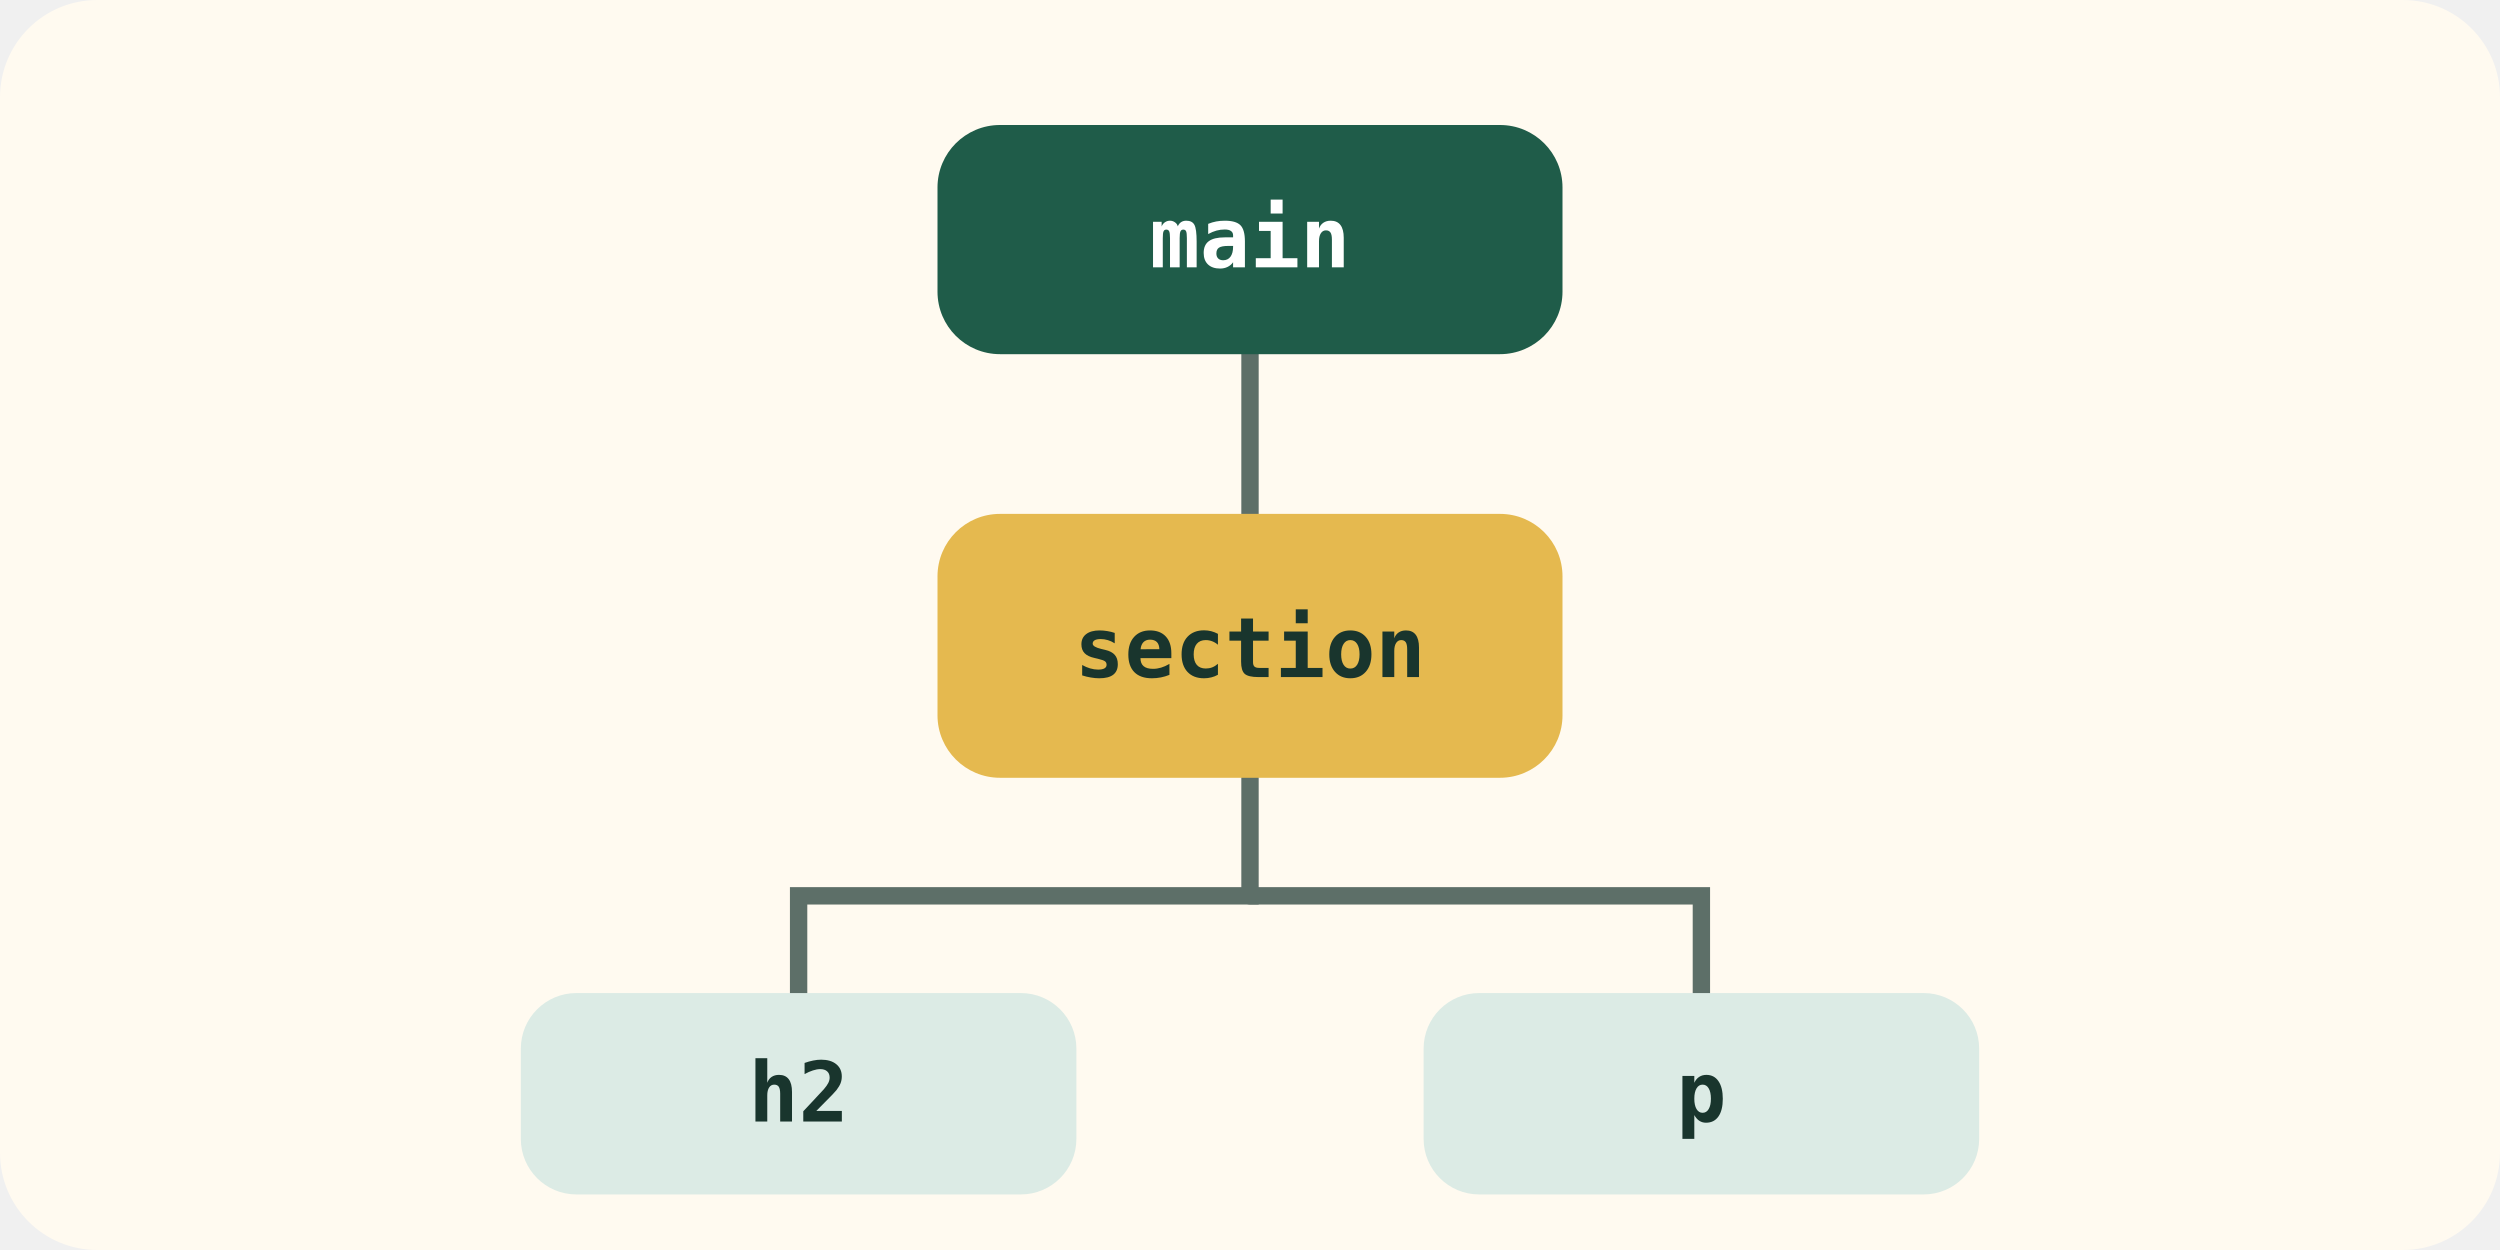
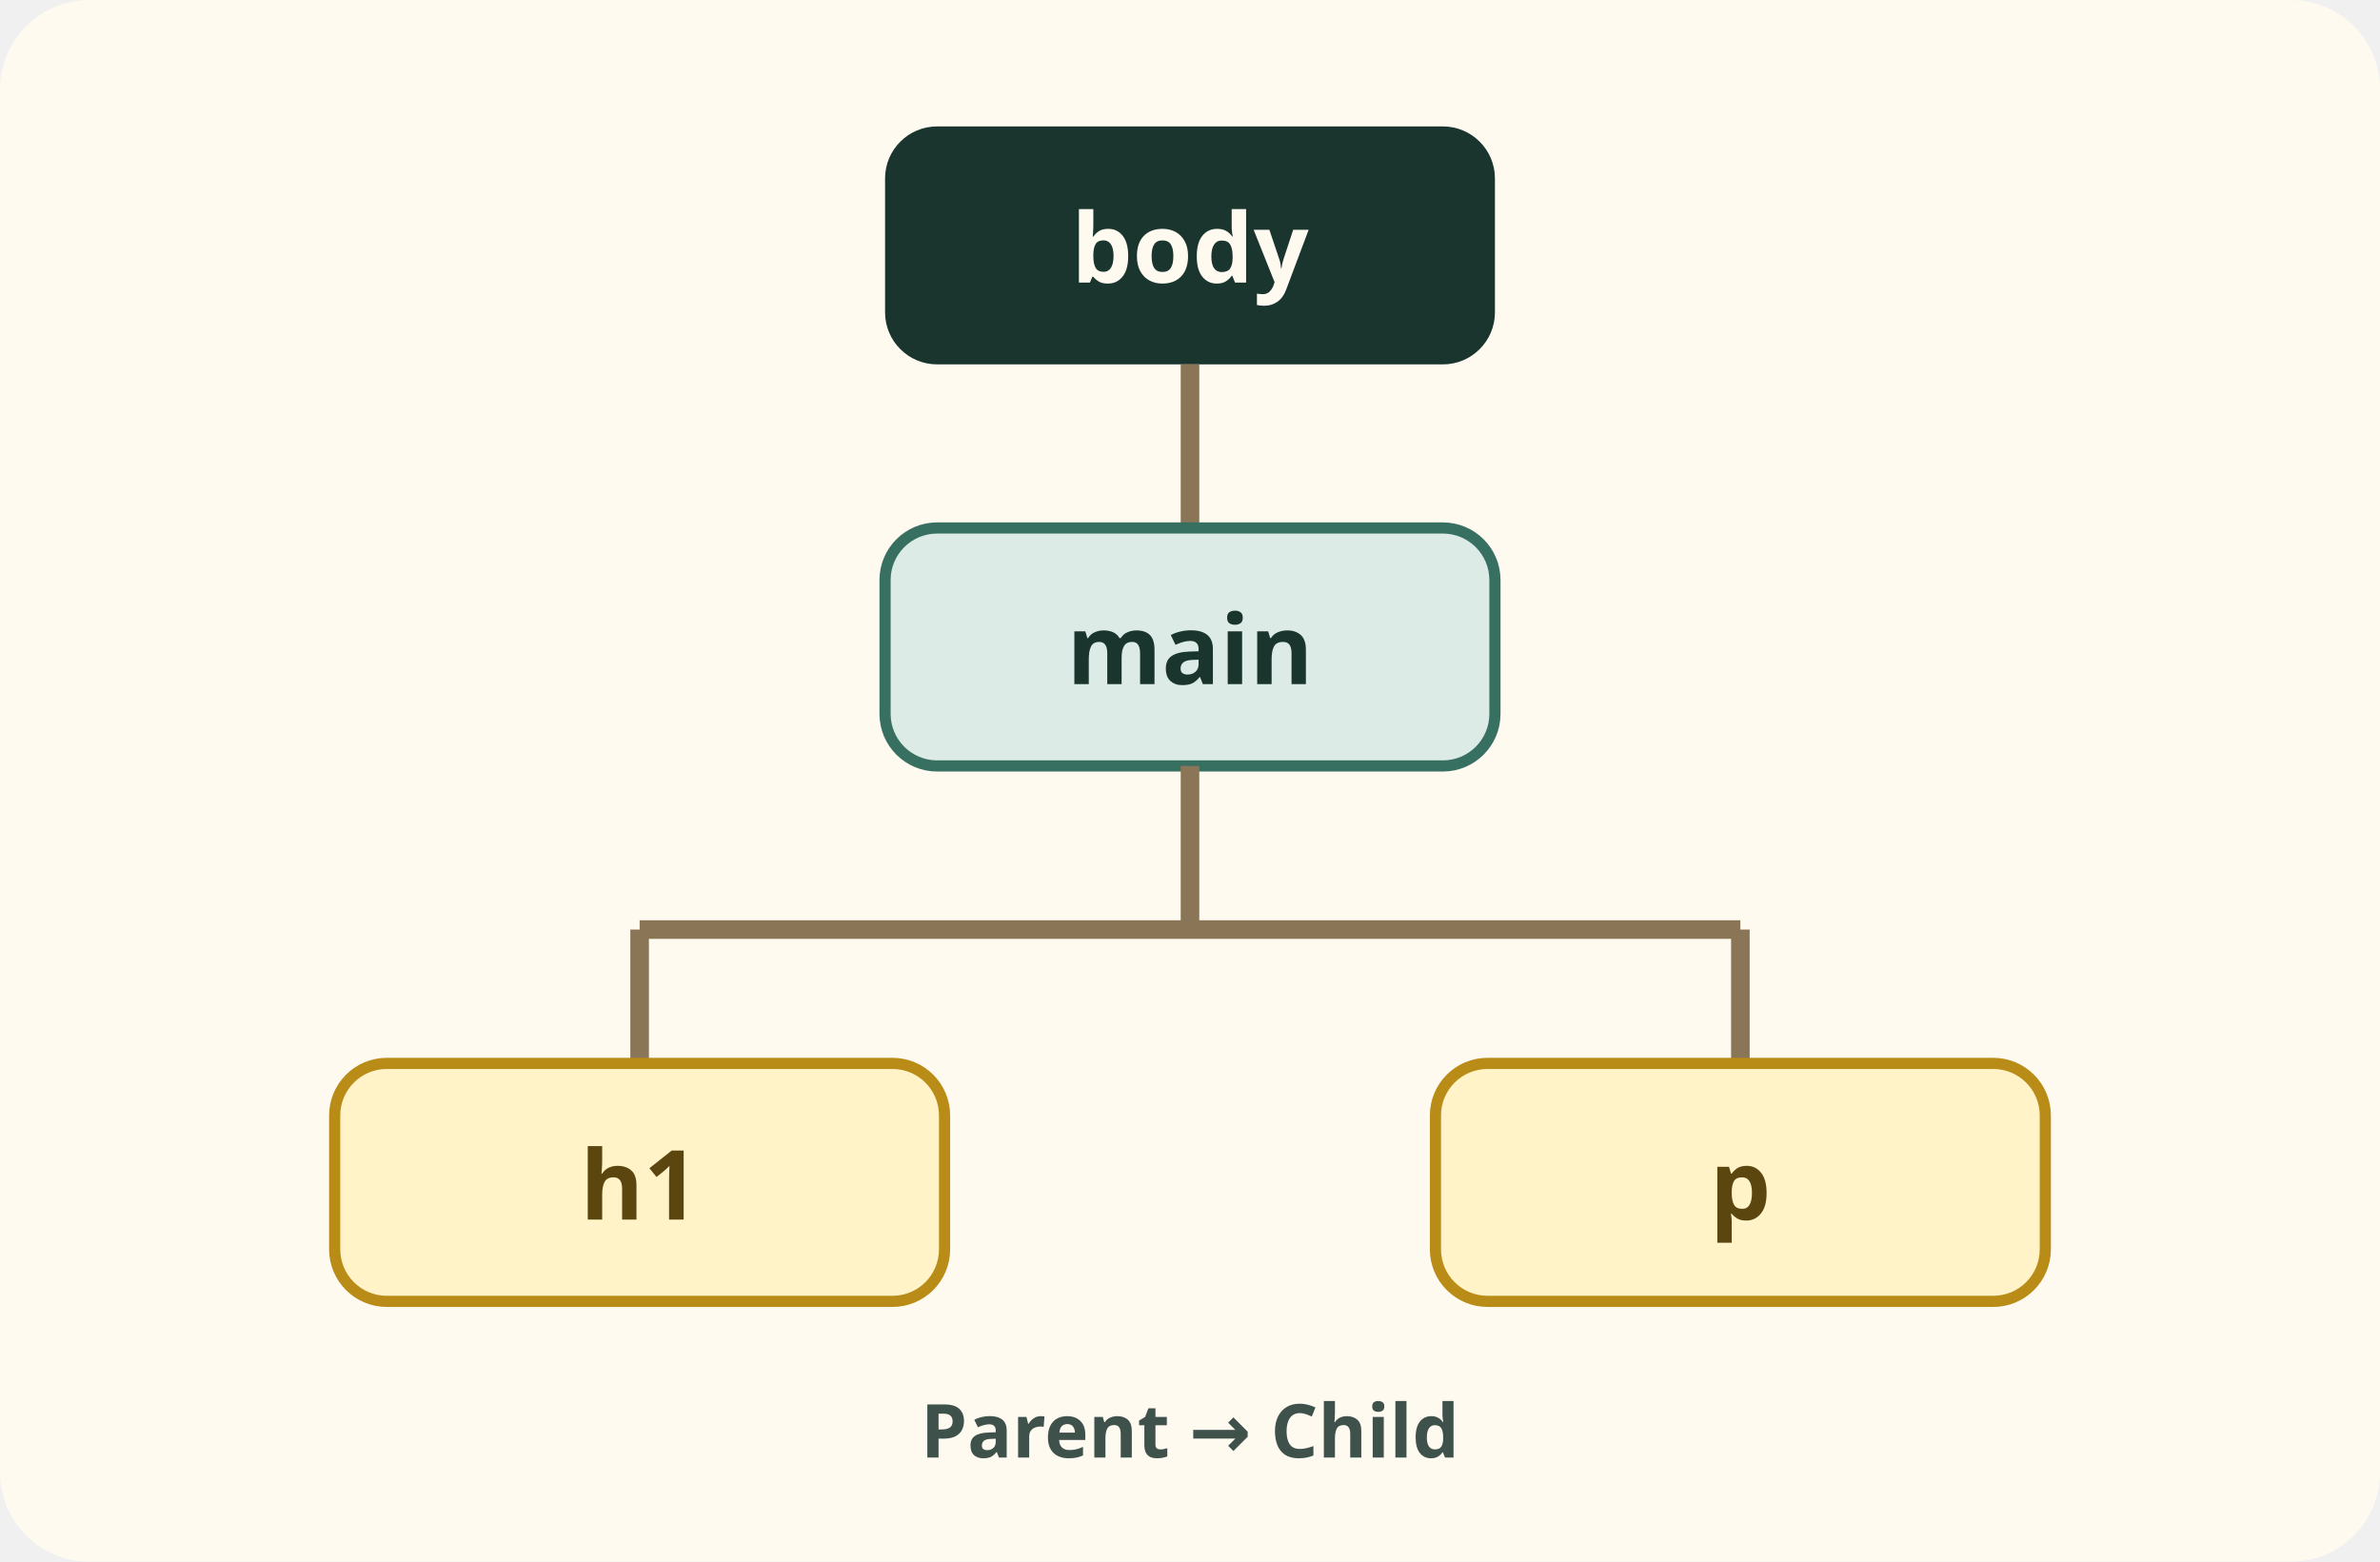
- <svg xmlns="http://www.w3.org/2000/svg" width="720" height="360" viewBox="0 0 720 360" role="img" aria-labelledby="title description">
-   <rect width="720" height="360" rx="28" fill="#fffaf0" />
-   <g fill="none" stroke="#5d6f68" stroke-width="5" stroke-linecap="round">
-     <path d="M360 102v46" />
-     <path d="M360 224v34H230v28" />
-     <path d="M360 258h130v28" />
-   </g>
-   <g font-family="ui-monospace, monospace" font-size="24" font-weight="700" text-anchor="middle">
-     <rect x="270" y="36" width="180" height="66" rx="18" fill="#1f5c49" />
-     <text x="360" y="77" fill="#ffffff">main</text>
-     <rect x="270" y="148" width="180" height="76" rx="18" fill="#e5b94f" />
-     <text x="360" y="195" fill="#19352d">section</text>
-     <rect x="150" y="286" width="160" height="58" rx="16" fill="#dcebe5" />
-     <text x="230" y="323" fill="#19352d">h2</text>
-     <rect x="410" y="286" width="160" height="58" rx="16" fill="#dcebe5" />
-     <text x="490" y="323" fill="#19352d">p</text>
-   </g>
+ <svg xmlns="http://www.w3.org/2000/svg" viewBox="0 0 640 420" role="img" aria-labelledby="title desc">
+   <rect width="640" height="420" rx="24" fill="#fffaf0" />
+   <rect x="238" y="34" width="164" height="64" rx="14" fill="#19352d" />
+   <text x="320" y="76" text-anchor="middle" font-family="system-ui, sans-serif" font-size="26" font-weight="800" fill="#fffaf0">body</text>
+   <path d="M320 98V142" stroke="#8a7657" stroke-width="5" />
+   <rect x="238" y="142" width="164" height="64" rx="14" fill="#dcebe6" stroke="#376f61" stroke-width="3" />
+   <text x="320" y="184" text-anchor="middle" font-family="system-ui, sans-serif" font-size="26" font-weight="800" fill="#19352d">main</text>
+   <path d="M320 206V250M320 250H172M320 250H468M172 250V286M468 250V286" fill="none" stroke="#8a7657" stroke-width="5" />
+   <rect x="90" y="286" width="164" height="64" rx="14" fill="#fff3c7" stroke="#b98c18" stroke-width="3" />
+   <text x="172" y="328" text-anchor="middle" font-family="system-ui, sans-serif" font-size="26" font-weight="800" fill="#5c4610">h1</text>
+   <rect x="386" y="286" width="164" height="64" rx="14" fill="#fff3c7" stroke="#b98c18" stroke-width="3" />
+   <text x="468" y="328" text-anchor="middle" font-family="system-ui, sans-serif" font-size="26" font-weight="800" fill="#5c4610">p</text>
+   <text x="320" y="392" text-anchor="middle" font-family="system-ui, sans-serif" font-size="20" font-weight="700" fill="#3f514b">Parent → Child</text>
</svg>
